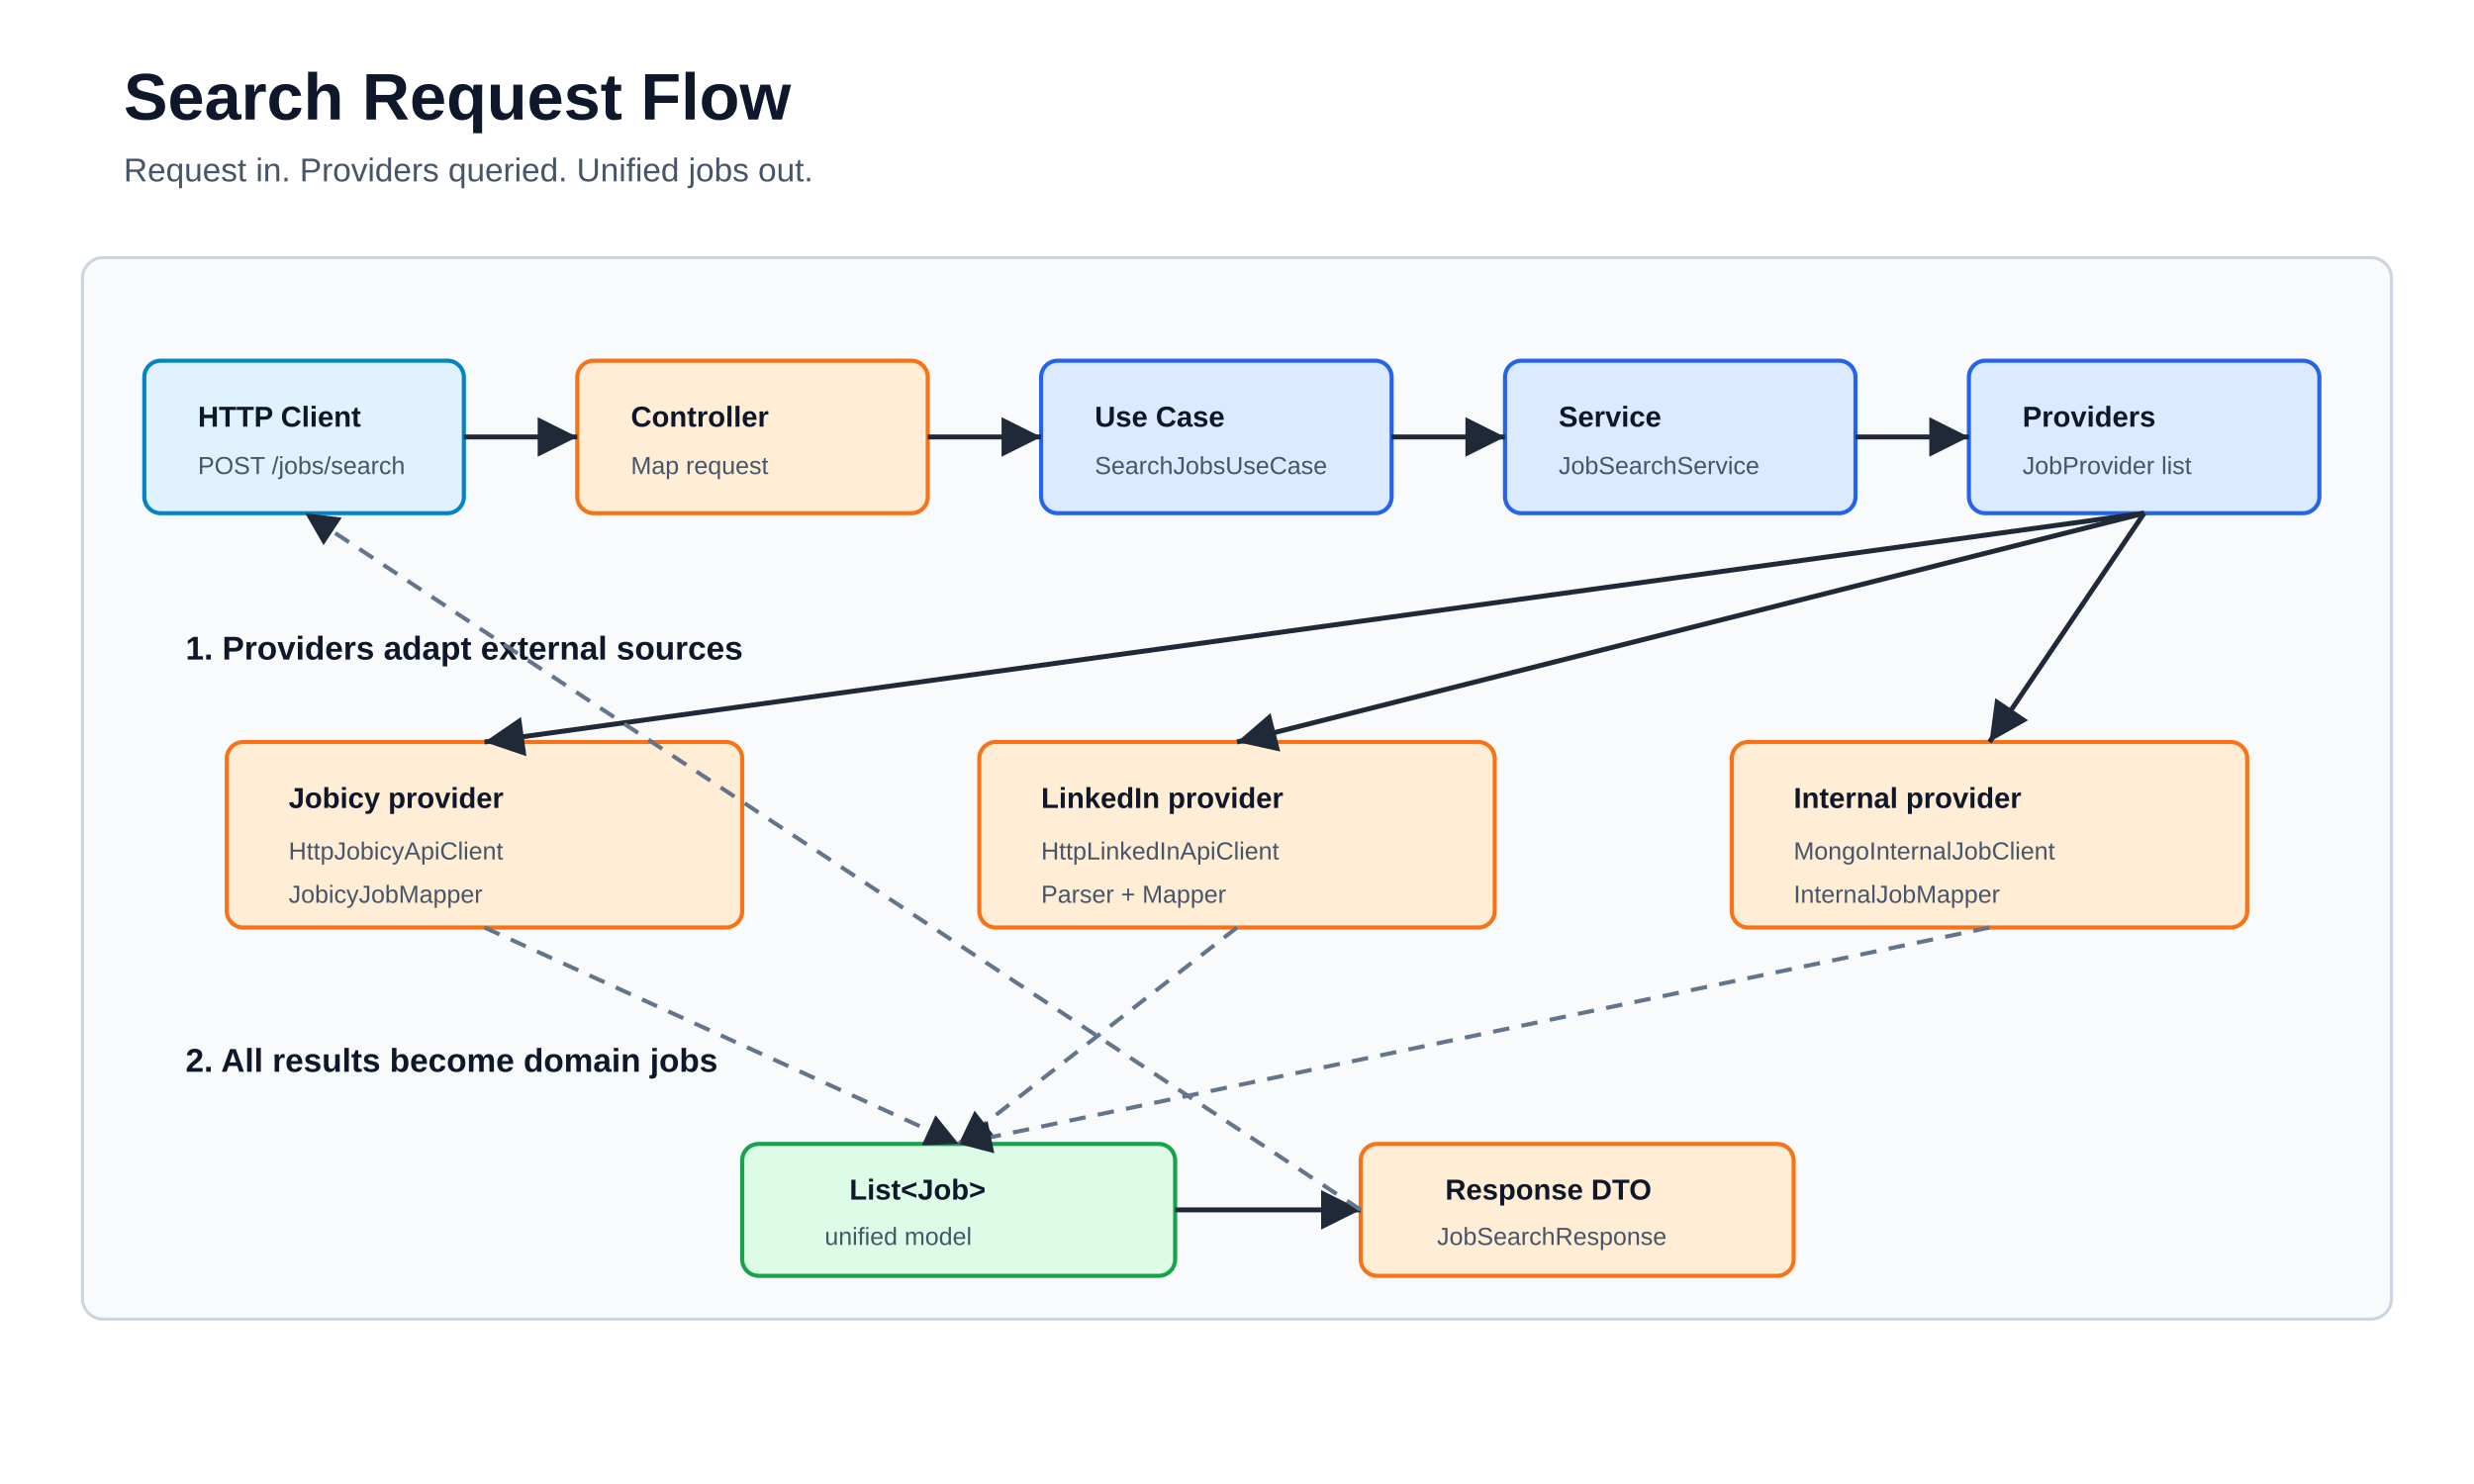
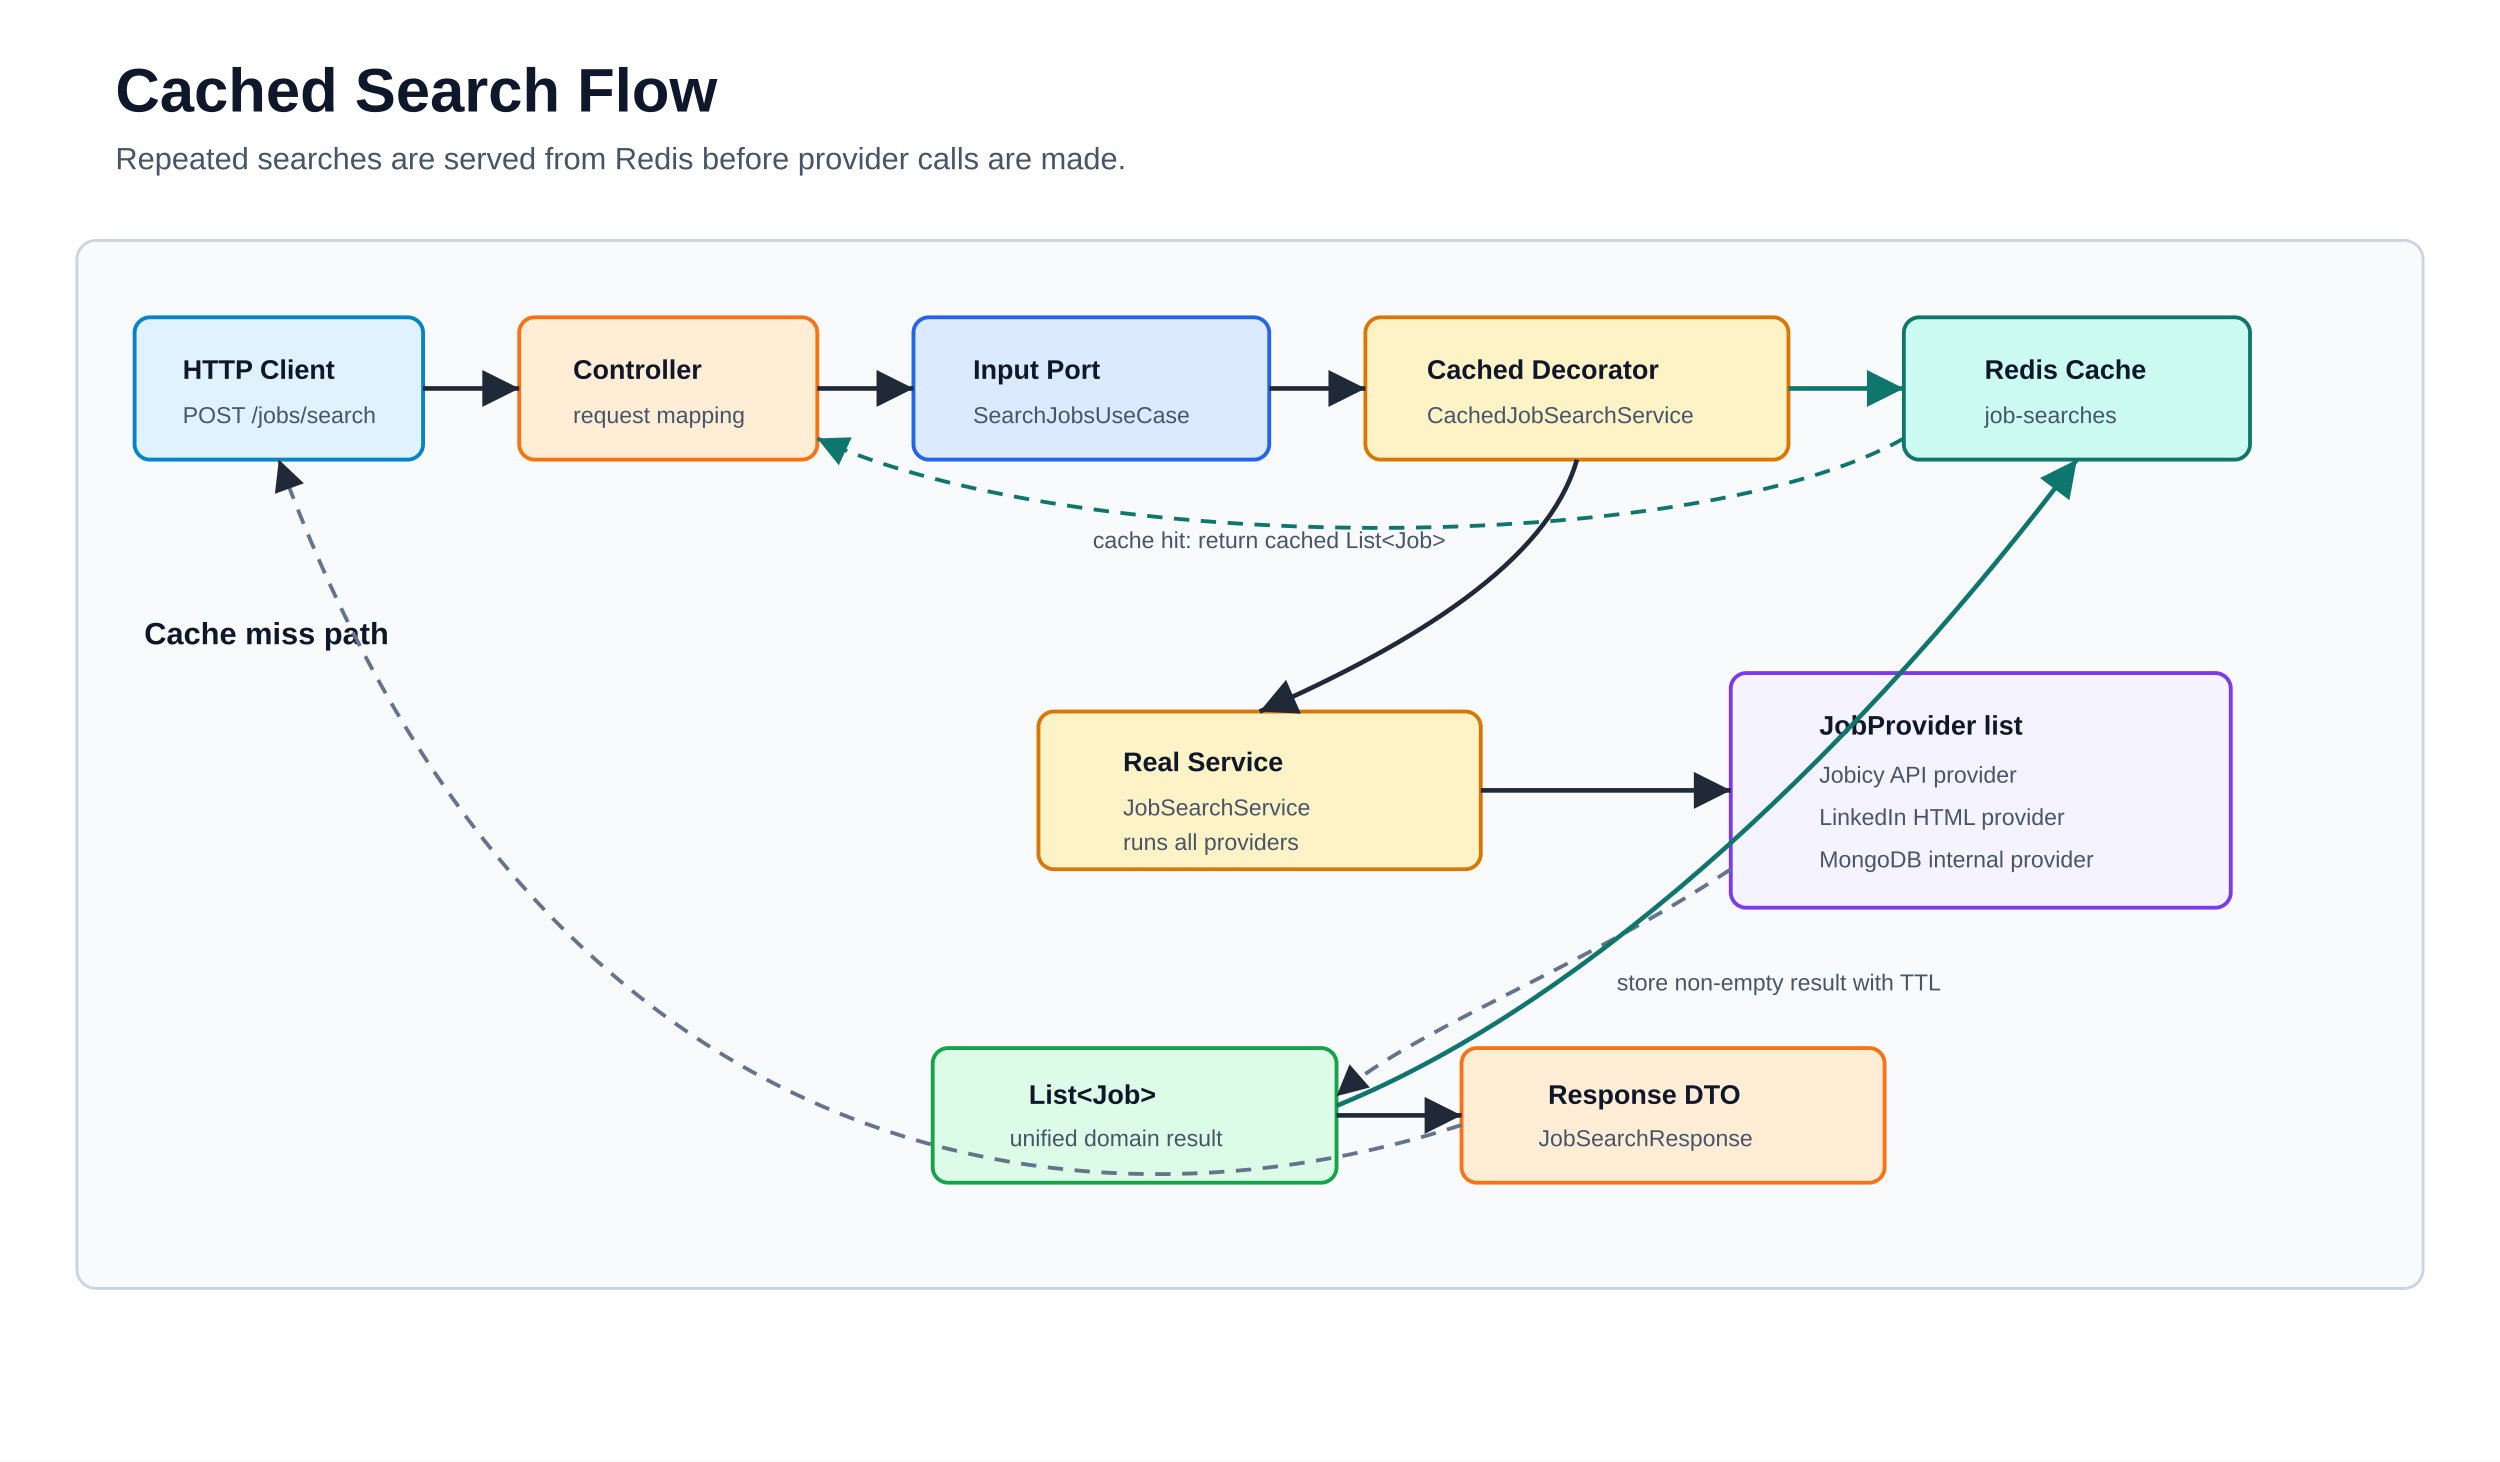
- <svg xmlns="http://www.w3.org/2000/svg" width="1200" height="720" viewBox="0 0 1200 720" role="img" aria-labelledby="title desc">
+ <svg xmlns="http://www.w3.org/2000/svg" width="1300" height="760" viewBox="0 0 1300 760" role="img" aria-labelledby="title desc">
  <defs>
    <marker id="arrow" markerWidth="12" markerHeight="12" refX="10" refY="6" orient="auto" markerUnits="strokeWidth">
      <path d="M2,2 L10,6 L2,10 Z" fill="#1f2937" />
+     </marker>
+     <marker id="arrow-cache" markerWidth="12" markerHeight="12" refX="10" refY="6" orient="auto" markerUnits="strokeWidth">
+       <path d="M2,2 L10,6 L2,10 Z" fill="#0f766e" />
    </marker>
  </defs>
  <style>
    .bg { fill: #ffffff; }
    .title { fill: #0f172a; font: 700 32px Arial, sans-serif; }
    .subtitle { fill: #475569; font: 400 16px Arial, sans-serif; }
    .lane { fill: #f8fafc; stroke: #cbd5e1; stroke-width: 1.5; rx: 10; }
    .actor { fill: #e0f2fe; stroke: #0284c7; stroke-width: 2; rx: 8; }
-     .app { fill: #dbeafe; stroke: #2563eb; stroke-width: 2; rx: 8; }
    .adapter { fill: #ffedd5; stroke: #f97316; stroke-width: 2; rx: 8; }
+     .port { fill: #dbeafe; stroke: #2563eb; stroke-width: 2; rx: 8; }
+     .service { fill: #fef3c7; stroke: #d97706; stroke-width: 2; rx: 8; }
+     .cache { fill: #ccfbf1; stroke: #0f766e; stroke-width: 2; rx: 8; }
+     .provider { fill: #f5f3ff; stroke: #7c3aed; stroke-width: 2; rx: 8; }
    .domain { fill: #dcfce7; stroke: #16a34a; stroke-width: 2; rx: 8; }
    .label { fill: #0f172a; font: 700 14px Arial, sans-serif; }
    .small { fill: #475569; font: 400 12px Arial, sans-serif; }
    .step { fill: #0f172a; font: 700 16px Arial, sans-serif; }
    .arrow { stroke: #1f2937; stroke-width: 2.4; fill: none; marker-end: url(#arrow); }
+     .cache-arrow { stroke: #0f766e; stroke-width: 2.4; fill: none; marker-end: url(#arrow-cache); }
    .return { stroke: #64748b; stroke-width: 2; fill: none; stroke-dasharray: 8 6; marker-end: url(#arrow); }
+     .cache-return { stroke: #0f766e; stroke-width: 2; fill: none; stroke-dasharray: 8 6; marker-end: url(#arrow-cache); }
  </style>
-   <rect class="bg" width="1200" height="720" />
-   <text class="title" x="60" y="58">Search Request Flow</text>
-   <text class="subtitle" x="60" y="88">Request in. Providers queried. Unified jobs out.</text>
-   <rect class="lane" x="40" y="125" width="1120" height="515" />
-   <rect class="actor" x="70" y="175" width="155" height="74" />
-   <text class="label" x="96" y="207">HTTP Client</text>
-   <text class="small" x="96" y="230">POST /jobs/search</text>
-   <rect class="adapter" x="280" y="175" width="170" height="74" />
-   <text class="label" x="306" y="207">Controller</text>
-   <text class="small" x="306" y="230">Map request</text>
-   <rect class="app" x="505" y="175" width="170" height="74" />
-   <text class="label" x="531" y="207">Use Case</text>
-   <text class="small" x="531" y="230">SearchJobsUseCase</text>
-   <rect class="app" x="730" y="175" width="170" height="74" />
-   <text class="label" x="756" y="207">Service</text>
-   <text class="small" x="756" y="230">JobSearchService</text>
-   <rect class="app" x="955" y="175" width="170" height="74" />
-   <text class="label" x="981" y="207">Providers</text>
-   <text class="small" x="981" y="230">JobProvider list</text>
-   <path class="arrow" d="M225 212 L280 212" />
-   <path class="arrow" d="M450 212 L505 212" />
-   <path class="arrow" d="M675 212 L730 212" />
-   <path class="arrow" d="M900 212 L955 212" />
-   <text class="step" x="90" y="320">1. Providers adapt external sources</text>
-   <rect class="adapter" x="110" y="360" width="250" height="90" />
-   <text class="label" x="140" y="392">Jobicy provider</text>
-   <text class="small" x="140" y="417">HttpJobicyApiClient</text>
-   <text class="small" x="140" y="438">JobicyJobMapper</text>
-   <rect class="adapter" x="475" y="360" width="250" height="90" />
-   <text class="label" x="505" y="392">LinkedIn provider</text>
-   <text class="small" x="505" y="417">HttpLinkedInApiClient</text>
-   <text class="small" x="505" y="438">Parser + Mapper</text>
-   <rect class="adapter" x="840" y="360" width="250" height="90" />
-   <text class="label" x="870" y="392">Internal provider</text>
-   <text class="small" x="870" y="417">MongoInternalJobClient</text>
-   <text class="small" x="870" y="438">InternalJobMapper</text>
-   <path class="arrow" d="M1040 249 L235 360" />
-   <path class="arrow" d="M1040 249 L600 360" />
-   <path class="arrow" d="M1040 249 L965 360" />
-   <text class="step" x="90" y="520">2. All results become domain jobs</text>
-   <rect class="domain" x="360" y="555" width="210" height="64" />
-   <text class="label" x="412" y="582">List&lt;Job&gt;</text>
-   <text class="small" x="400" y="604">unified model</text>
-   <rect class="adapter" x="660" y="555" width="210" height="64" />
-   <text class="label" x="701" y="582">Response DTO</text>
-   <text class="small" x="697" y="604">JobSearchResponse</text>
-   <path class="return" d="M235 450 L465 555" />
-   <path class="return" d="M600 450 L465 555" />
-   <path class="return" d="M965 450 L465 555" />
-   <path class="arrow" d="M570 587 L660 587" />
-   <path class="return" d="M660 587 L148 249" />
+   <rect class="bg" width="1300" height="760" />
+   <text class="title" x="60" y="58">Cached Search Flow</text>
+   <text class="subtitle" x="60" y="88">Repeated searches are served from Redis before provider calls are made.</text>
+   <rect class="lane" x="40" y="125" width="1220" height="545" />
+   <rect class="actor" x="70" y="165" width="150" height="74" />
+   <text class="label" x="95" y="197">HTTP Client</text>
+   <text class="small" x="95" y="220">POST /jobs/search</text>
+   <rect class="adapter" x="270" y="165" width="155" height="74" />
+   <text class="label" x="298" y="197">Controller</text>
+   <text class="small" x="298" y="220">request mapping</text>
+   <rect class="port" x="475" y="165" width="185" height="74" />
+   <text class="label" x="506" y="197">Input Port</text>
+   <text class="small" x="506" y="220">SearchJobsUseCase</text>
+   <rect class="service" x="710" y="165" width="220" height="74" />
+   <text class="label" x="742" y="197">Cached Decorator</text>
+   <text class="small" x="742" y="220">CachedJobSearchService</text>
+   <rect class="cache" x="990" y="165" width="180" height="74" />
+   <text class="label" x="1032" y="197">Redis Cache</text>
+   <text class="small" x="1032" y="220">job-searches</text>
+   <path class="arrow" d="M220 202 L270 202" />
+   <path class="arrow" d="M425 202 L475 202" />
+   <path class="arrow" d="M660 202 L710 202" />
+   <path class="cache-arrow" d="M930 202 L990 202" />
+   <path class="cache-return" d="M990 228 C880 290 560 290 425 228" />
+   <text class="small" x="660" y="285" text-anchor="middle">cache hit: return cached List&lt;Job&gt;</text>
+   <text class="step" x="75" y="335">Cache miss path</text>
+   <rect class="service" x="540" y="370" width="230" height="82" />
+   <text class="label" x="584" y="401">Real Service</text>
+   <text class="small" x="584" y="424">JobSearchService</text>
+   <text class="small" x="584" y="442">runs all providers</text>
+   <rect class="provider" x="900" y="350" width="260" height="122" />
+   <text class="label" x="946" y="382">JobProvider list</text>
+   <text class="small" x="946" y="407">Jobicy API provider</text>
+   <text class="small" x="946" y="429">LinkedIn HTML provider</text>
+   <text class="small" x="946" y="451">MongoDB internal provider</text>
+   <rect class="domain" x="485" y="545" width="210" height="70" />
+   <text class="label" x="535" y="574">List&lt;Job&gt;</text>
+   <text class="small" x="525" y="596">unified domain result</text>
+   <rect class="adapter" x="760" y="545" width="220" height="70" />
+   <text class="label" x="805" y="574">Response DTO</text>
+   <text class="small" x="800" y="596">JobSearchResponse</text>
+   <path class="arrow" d="M820 239 C805 292 735 335 655 370" />
+   <path class="arrow" d="M770 411 L900 411" />
+   <path class="return" d="M900 452 C820 505 735 535 695 570" />
+   <path class="cache-arrow" d="M695 575 C830 520 970 385 1080 239" />
+   <text class="small" x="925" y="515" text-anchor="middle">store non-empty result with TTL</text>
+   <path class="arrow" d="M695 580 L760 580" />
+   <path class="return" d="M760 585 C560 650 280 610 145 239" />
</svg>
